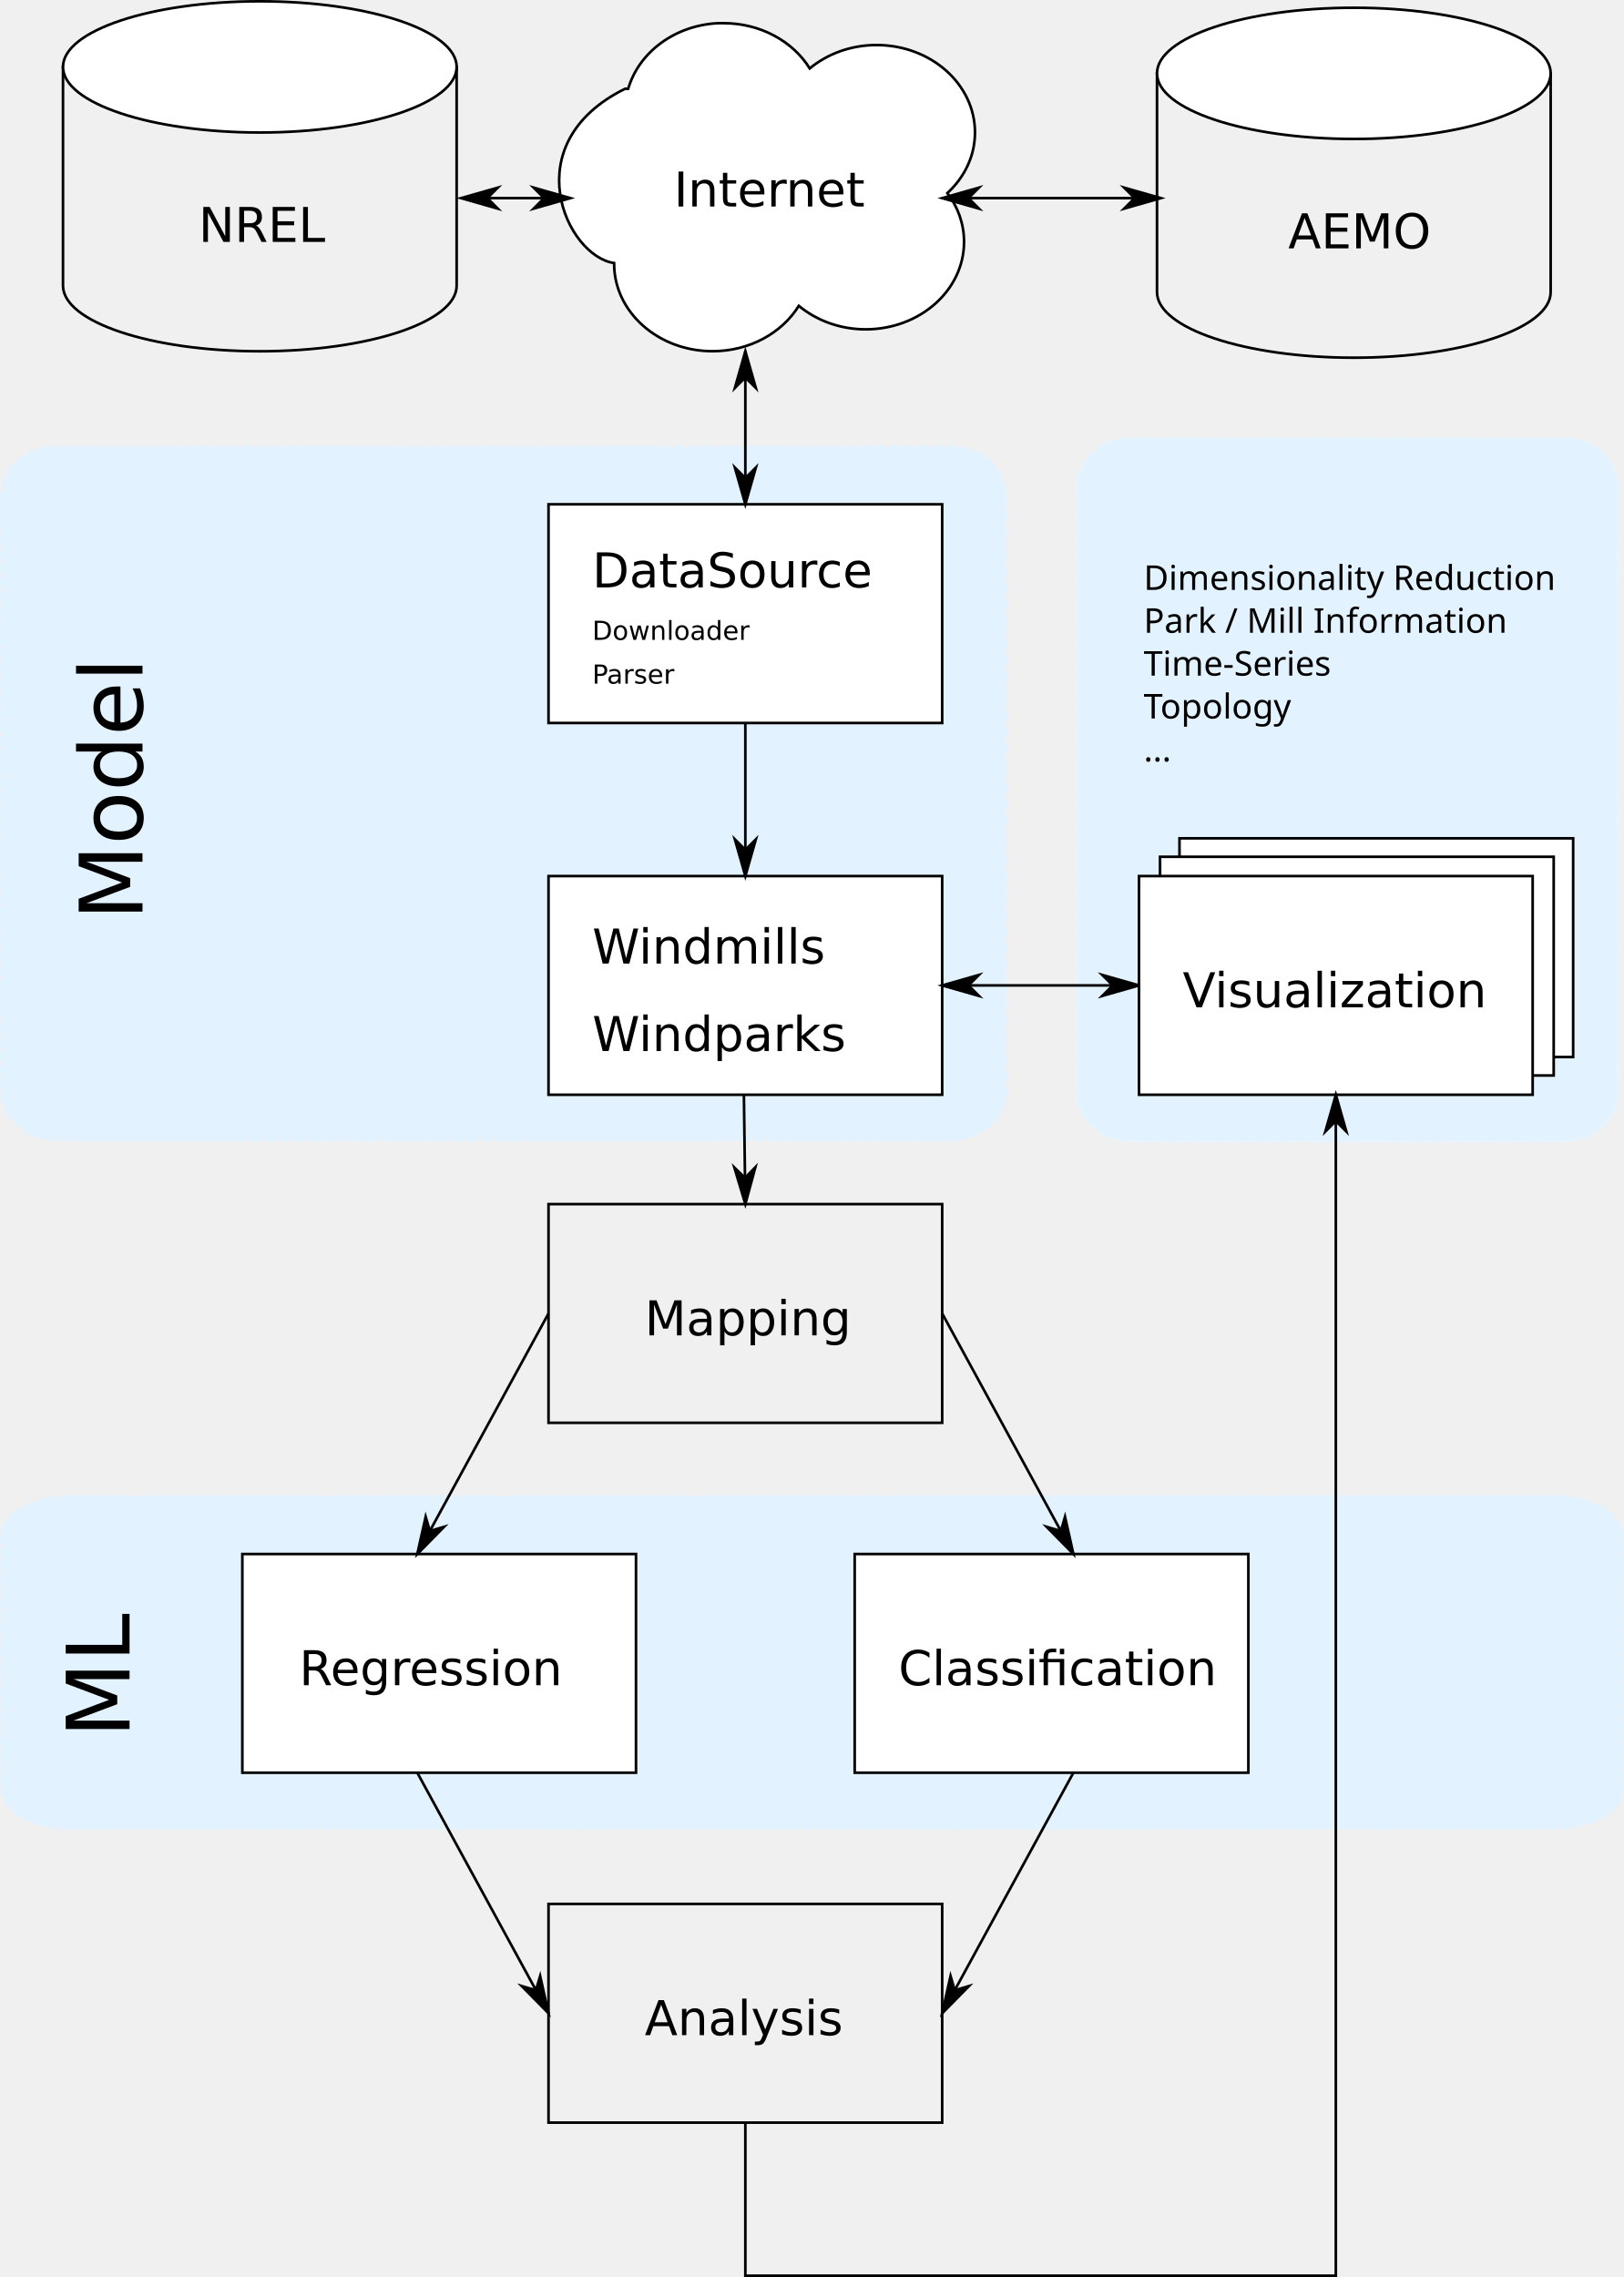
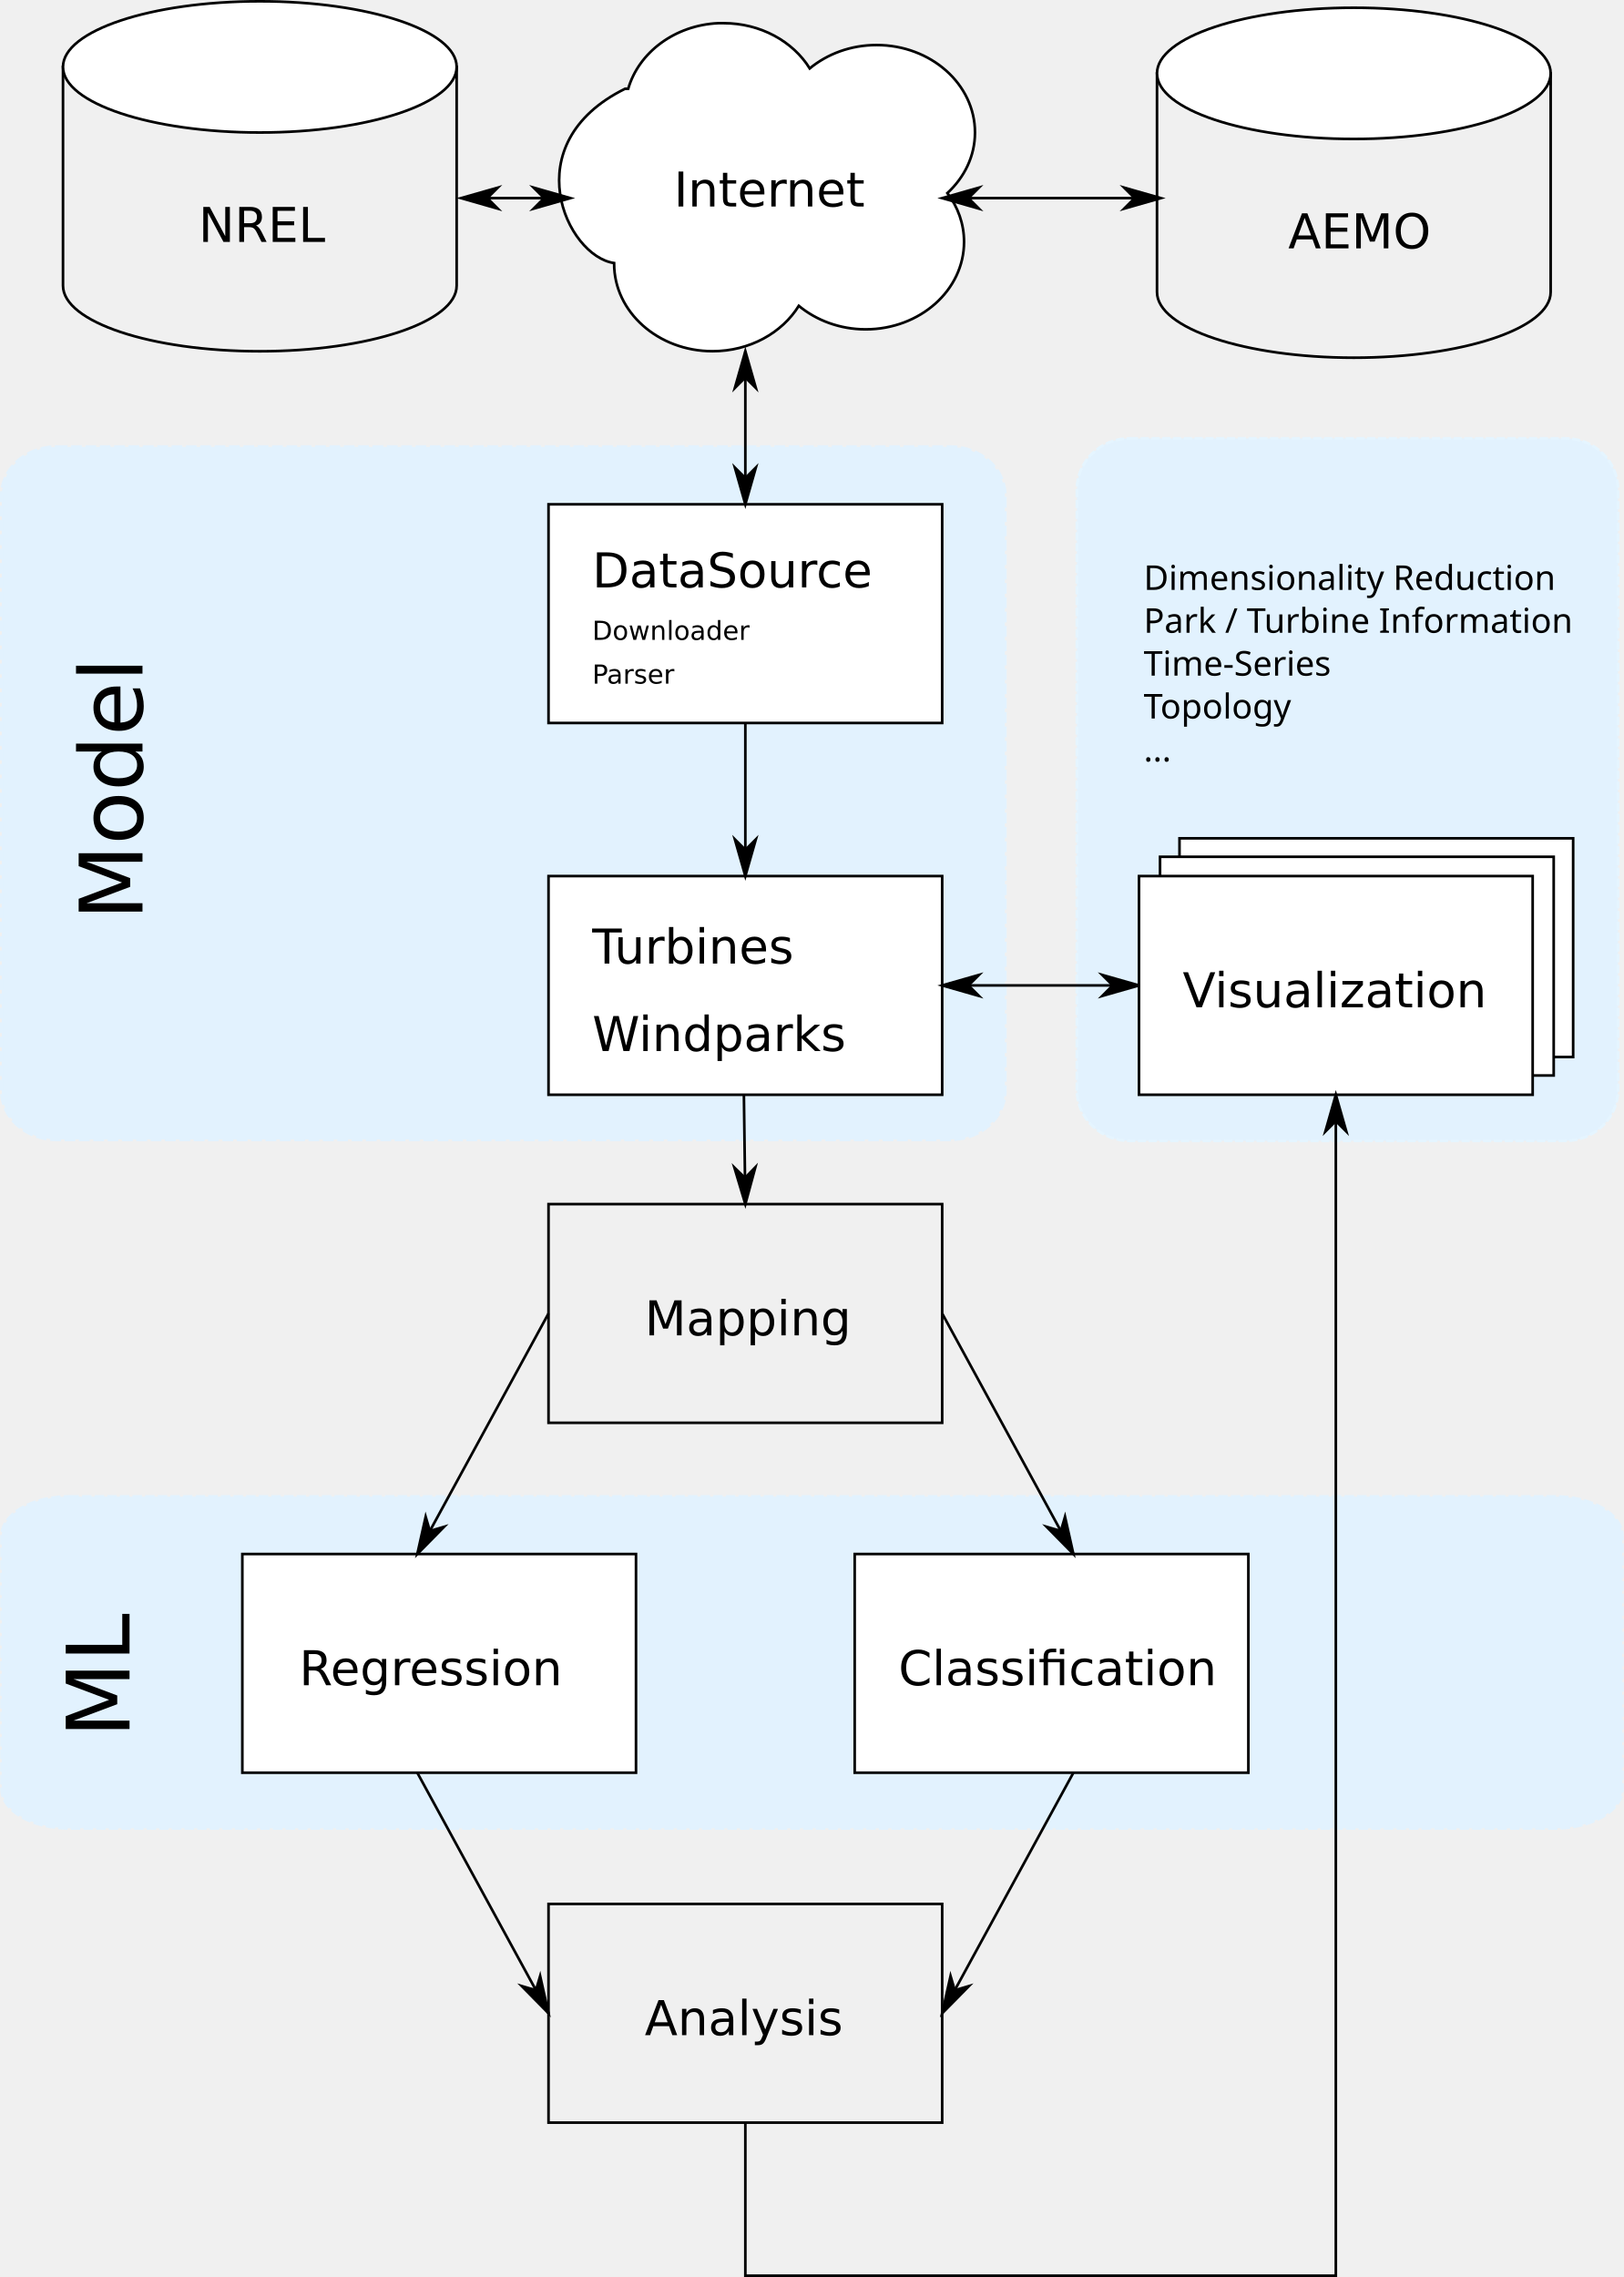
<svg xmlns="http://www.w3.org/2000/svg" id="svg2985" version="1.1" width="371.25" height="520.594" xml:space="preserve">
  <defs id="defs2989" />
  <g id="g2993" transform="matrix(1.25,0,0,-1.25,0,520.5938)">
    <g id="g2995">
      <g id="g2997" transform="matrix(1,0,0,-1,0,416.475)">
        <path d="m 12.691,273.738 271.645,0 c 6.848,0 12.363,3.211 12.363,7.2 l 0,46.253 c 0,3.989 -5.515,7.2 -12.363,7.2 l -271.645,0 c -6.851,0 -12.367,-3.211 -12.367,-7.2 l 0,-46.253 c 0,-3.989 5.516,-7.2 12.367,-7.2 z" style="fill:#e2f2fe;fill-opacity:1;fill-rule:nonzero;stroke:#e2f2fe;stroke-opacity:1;stroke-width:0.577;stroke-linecap:butt;stroke-linejoin:miter;stroke-miterlimit:4;stroke-dasharray:1.732,0.577;stroke-dashoffset:0" id="path2999" />
      </g>
      <g id="g3001" transform="matrix(1,0,0,-1,0,416.475)">
        <path d="m 10.379,81.754 163.359,0 c 5.571,0 10.055,3.953 10.055,8.867 l 0,108.922 c 0,4.91 -4.484,8.867 -10.055,8.867 l -163.359,0 c -5.57,0 -10.055,-3.957 -10.055,-8.867 l 0,-108.922 c 0,-4.914 4.485,-8.867 10.055,-8.867 z" style="fill:#e2f2fe;fill-opacity:1;fill-rule:nonzero;stroke:#e2f2fe;stroke-opacity:1;stroke-width:0.656;stroke-linecap:butt;stroke-linejoin:miter;stroke-miterlimit:4;stroke-dasharray:1.969,0.656;stroke-dashoffset:0" id="path3003" />
      </g>
      <g id="g3005" transform="matrix(1,0,0,-1,0,416.475)">
        <path d="m 206.66,80.18 79.59,0 c 5.371,0 9.695,4.168 9.695,9.347 l 0,109.793 c 0,5.18 -4.324,9.348 -9.695,9.348 l -79.59,0 c -5.371,0 -9.695,-4.168 -9.695,-9.348 l 0,-109.793 c 0,-5.179 4.324,-9.347 9.695,-9.347 z" style="fill:#e2f2fe;fill-opacity:1;fill-rule:nonzero;stroke:#e5f5ff;stroke-opacity:1;stroke-width:0.493;stroke-linecap:butt;stroke-linejoin:miter;stroke-miterlimit:4;stroke-dasharray:1.48,0.493;stroke-dashoffset:0" id="path3007" />
      </g>
      <g id="g3009" transform="matrix(1,0,0,-1,0,416.475)">
        <path d="m 215.73,153.332 72,0 0,40 -72,0 0,-40 z" style="fill:#ffffff;fill-opacity:1;fill-rule:nonzero;stroke:#000000;stroke-opacity:1;stroke-width:0.48;stroke-linecap:butt;stroke-linejoin:miter;stroke-miterlimit:4;stroke-dasharray:none" id="path3011" />
      </g>
      <g id="g3013" transform="matrix(1,0,0,-1,0,416.475)">
        <path d="m 212.172,156.711 72,0 0,40 -72,0 0,-40 z" style="fill:#ffffff;fill-opacity:1;fill-rule:nonzero;stroke:#000000;stroke-opacity:1;stroke-width:0.48;stroke-linecap:butt;stroke-linejoin:miter;stroke-miterlimit:4;stroke-dasharray:none" id="path3015" />
      </g>
      <g id="g3017" transform="matrix(1,0,0,-1,0,416.475)">
        <path d="m 100.324,92.238 72,0 0,40 -72,0 0,-40 z" style="fill:#ffffff;fill-opacity:1;fill-rule:nonzero;stroke:#000000;stroke-opacity:1;stroke-width:0.48;stroke-linecap:butt;stroke-linejoin:miter;stroke-miterlimit:4;stroke-dasharray:none" id="path3019" />
      </g>
      <g id="g3021" transform="matrix(1,0,0,-1,0,416.475)">
        <path d="m 131.398,4.238 c -7.976,0.36 -14.574,5.356 -16.5,12 -0.191,-0.004 -0.378,0 -0.574,0 -20.312,10.039 -10.695,30.649 -2,31.875 0,0.043 0,0.086 0,0.125 0,8.84 8.059,16 18,16 6.801,0 12.715,-3.355 15.778,-8.297 3.21,2.649 7.496,4.297 12.222,4.297 9.942,0 18,-7.16 18,-16 0,-3.3 -1.121,-6.375 -3.051,-8.922 3.122,-2.878 5.051,-6.765 5.051,-11.078 0,-8.836 -8.058,-16 -18,-16 -4.726,0 -9.012,1.629 -12.222,4.278 -3.067,-4.938 -8.985,-8.278 -15.778,-8.278 -0.308,0 -0.617,-0.011 -0.926,0 z" style="fill:#ffffff;fill-opacity:1;fill-rule:nonzero;stroke:#000000;stroke-opacity:1;stroke-width:0.48;stroke-linecap:butt;stroke-linejoin:miter;stroke-miterlimit:4;stroke-dasharray:none" id="path3023" />
      </g>
      <g id="g3025" transform="matrix(1,0,0,-1,0,416.475)">
        <path d="m 211.617,13.426 0,40 c 0,6.629 16.121,12 36,12 19.883,0 36,-5.371 36,-12 l 0,-40 -72,0 z" style="fill:none;stroke:#000000;stroke-opacity:1;stroke-width:0.48;stroke-linecap:butt;stroke-linejoin:miter;stroke-miterlimit:4;stroke-dasharray:none" id="path3027" />
      </g>
      <g id="g3029" transform="matrix(1,0,0,-1,0,416.475)">
        <path d="m 283.617,13.418 c 0,6.625 -16.117,12 -36,12 -19.879,0 -36,-5.375 -36,-12 0,-6.629 16.121,-12 36,-12 19.883,0 36,5.371 36,12 z" style="fill:#ffffff;fill-opacity:1;fill-rule:nonzero;stroke:#000000;stroke-opacity:1;stroke-width:0.48;stroke-linecap:butt;stroke-linejoin:miter;stroke-miterlimit:4;stroke-dasharray:none" id="path3031" />
      </g>
      <text transform="matrix(1,0,0,-1,235.6191,371.0485)" id="text3033">
        <tspan style="fill:#000000;fill-opacity:1;fill-rule:nonzero;stroke:none;font-family:DejaVu Sans;font-variant:normal;font-weight:normal;font-size:8.8;writing-mode:lr;-inkscape-font-specification:DejaVuSans" x="0 6.019 11.572 19.158" y="0" id="tspan3035">AEMO</tspan>
      </text>
      <g id="g3037" transform="matrix(1,0,0,-1,0,416.475)">
        <path d="m 136.324,64.238 0,28" style="fill:none;stroke:#000000;stroke-opacity:1;stroke-width:0.48;stroke-linecap:butt;stroke-linejoin:miter;stroke-miterlimit:4;stroke-dasharray:none" id="path3039" />
      </g>
      <g id="g3041" transform="matrix(0,-1,-1,0,0,416.475)">
        <path d="m 69.039,-136.324 1.922,-1.922 -6.723,1.922 6.723,1.918 -1.922,-1.918 z" style="fill:#000000;fill-opacity:1;fill-rule:evenodd;stroke:#000000;stroke-opacity:1;stroke-width:0.48;stroke-linecap:butt;stroke-linejoin:miter;stroke-miterlimit:4;stroke-dasharray:none" id="path3043" />
      </g>
      <g id="g3045" transform="matrix(0,1,1,0,0,416.475)">
        <path d="m -87.441,136.324 1.921,-1.918 -6.718,1.918 6.718,1.922 -1.921,-1.922 z" style="fill:#000000;fill-opacity:1;fill-rule:evenodd;stroke:#000000;stroke-opacity:1;stroke-width:0.48;stroke-linecap:butt;stroke-linejoin:miter;stroke-miterlimit:4;stroke-dasharray:none" id="path3047" />
      </g>
      <text transform="matrix(1,0,0,-1,108.325,309.0353)" id="text3049">
        <tspan style="fill:#000000;fill-opacity:1;fill-rule:nonzero;stroke:none;font-family:DejaVu Sans;font-variant:normal;font-weight:normal;font-size:8.8;writing-mode:lr;-inkscape-font-specification:DejaVuSans" x="0 6.776 12.162 15.611 21.006 26.585 31.953 37.532 40.973 45.813" y="0" id="tspan3051">DataSource</tspan>
      </text>
      <text transform="matrix(1,0,0,-1,108.325,299.4353)" id="text3053">
        <tspan style="fill:#000000;fill-opacity:1;fill-rule:nonzero;stroke:none;font-family:DejaVu Sans;font-variant:normal;font-weight:normal;font-size:4.8;writing-mode:lr;-inkscape-font-specification:DejaVuSans" x="0 3.696 6.629 10.55 13.589 14.918 17.851 20.789 23.832 26.784" y="0" id="tspan3055">Downloader</tspan>
        <tspan style="fill:#000000;fill-opacity:1;fill-rule:nonzero;stroke:none;font-family:DejaVu Sans;font-variant:normal;font-weight:normal;font-size:4.8;writing-mode:lr;-inkscape-font-specification:DejaVuSans" x="0 2.683 5.621 7.598 10.099 13.051" y="8" id="tspan3057">Parser</tspan>
      </text>
      <g id="g3059" transform="matrix(1,0,0,-1,0,416.475)">
        <path d="m 100.324,160.238 72,0 0,40 -72,0 0,-40 z" style="fill:#ffffff;fill-opacity:1;fill-rule:nonzero;stroke:#000000;stroke-opacity:1;stroke-width:0.48;stroke-linecap:butt;stroke-linejoin:miter;stroke-miterlimit:4;stroke-dasharray:none" id="path3061" />
      </g>
      <g id="g3063" transform="matrix(1,0,0,-1,0,416.475)">
        <path d="m 136.324,132.238 0,28" style="fill:none;stroke:#000000;stroke-opacity:1;stroke-width:0.48;stroke-linecap:butt;stroke-linejoin:miter;stroke-miterlimit:4;stroke-dasharray:none" id="path3065" />
      </g>
      <g id="g3071" transform="matrix(0,1,1,0,0,416.475)">
        <path d="m -155.441,136.324 1.921,-1.918 -6.718,1.918 6.718,1.922 -1.921,-1.922 z" style="fill:#000000;fill-opacity:1;fill-rule:evenodd;stroke:#000000;stroke-opacity:1;stroke-width:0.48;stroke-linecap:butt;stroke-linejoin:miter;stroke-miterlimit:4;stroke-dasharray:none" id="path3073" />
      </g>
      <text transform="matrix(1,0,0,-1,108.325,240.2353)" id="text3075">
-         <tspan style="fill:#000000;fill-opacity:1;fill-rule:nonzero;stroke:none;font-family:DejaVu Sans;font-variant:normal;font-weight:normal;font-size:8.8;writing-mode:lr;-inkscape-font-specification:DejaVuSans" x="0 8.501 10.938 16.518 22.097 30.668 33.106 35.534 37.972" y="0" id="tspan3077">Windmills</tspan>
+         <tspan style="fill:#000000;fill-opacity:1;fill-rule:nonzero;stroke:none;font-family:DejaVu Sans;font-variant:normal;font-weight:normal;font-size:8.8;writing-mode:lr;-inkscape-font-specification:DejaVuSans" x="0 8.501 10.938 16.518 22.097 30.668 33.106 35.534 37.972" y="0" id="tspan3077">Turbines</tspan>
        <tspan style="fill:#000000;fill-opacity:1;fill-rule:nonzero;stroke:none;font-family:DejaVu Sans;font-variant:normal;font-weight:normal;font-size:8.8;writing-mode:lr;-inkscape-font-specification:DejaVuSans" x="0 8.501 10.938 16.518 22.097 27.676 33.062 36.687 41.791" y="16" id="tspan3079">Windparks</tspan>
      </text>
      <g id="g3081" transform="matrix(1,0,0,-1,0,416.475)">
        <path d="m 172.324,180.238 36,0" style="fill:none;stroke:#000000;stroke-opacity:1;stroke-width:0.48;stroke-linecap:butt;stroke-linejoin:miter;stroke-miterlimit:4;stroke-dasharray:none" id="path3083" />
      </g>
      <g id="g3085" transform="matrix(1,0,0,-1,0,416.475)">
        <path d="m 177.125,180.238 1.922,-1.918 -6.723,1.918 6.723,1.922 -1.922,-1.922 z" style="fill:#000000;fill-opacity:1;fill-rule:evenodd;stroke:#000000;stroke-opacity:1;stroke-width:0.48;stroke-linecap:butt;stroke-linejoin:miter;stroke-miterlimit:4;stroke-dasharray:none" id="path3087" />
      </g>
      <g id="g3089" transform="matrix(-1,0,0,1,0,416.475)">
        <path d="m -203.523,-180.238 1.918,-1.922 -6.719,1.922 6.719,1.918 -1.918,-1.918 z" style="fill:#000000;fill-opacity:1;fill-rule:evenodd;stroke:#000000;stroke-opacity:1;stroke-width:0.48;stroke-linecap:butt;stroke-linejoin:miter;stroke-miterlimit:4;stroke-dasharray:none" id="path3091" />
      </g>
      <g id="g3093" transform="matrix(1,0,0,-1,0,416.475)">
        <path d="m 208.324,160.238 72,0 0,40 -72,0 0,-40 z" style="fill:#ffffff;fill-opacity:1;fill-rule:nonzero;stroke:#000000;stroke-opacity:1;stroke-width:0.48;stroke-linecap:butt;stroke-linejoin:miter;stroke-miterlimit:4;stroke-dasharray:none" id="path3095" />
      </g>
      <text transform="matrix(1,0,0,-1,216.325,232.2353)" id="text3097">
        <tspan style="fill:#000000;fill-opacity:1;fill-rule:nonzero;stroke:none;font-family:DejaVu Sans;font-variant:normal;font-weight:normal;font-size:8.8;writing-mode:lr;-inkscape-font-specification:DejaVuSans" x="0 5.826 8.263 12.839 18.418 23.804 26.242 28.679 33.29 38.676 42.134 44.563 49.94" y="0" id="tspan3099">Visualization</tspan>
      </text>
      <g id="g3101" transform="matrix(1,0,0,-1,0,416.475)">
        <path d="m 44.324,284.238 72,0 0,40 -72,0 0,-40 z" style="fill:#ffffff;fill-opacity:1;fill-rule:nonzero;stroke:#000000;stroke-opacity:1;stroke-width:0.48;stroke-linecap:butt;stroke-linejoin:miter;stroke-miterlimit:4;stroke-dasharray:none" id="path3103" />
      </g>
      <text transform="matrix(1,0,0,-1,54.725,108.2353)" id="text3105">
        <tspan style="fill:#000000;fill-opacity:1;fill-rule:nonzero;stroke:none;font-family:DejaVu Sans;font-variant:normal;font-weight:normal;font-size:8.8;writing-mode:lr;-inkscape-font-specification:DejaVuSans" x="0 5.72 11.132 16.711 20.143 25.555 30.14 34.716 37.154 42.522" y="0" id="tspan3107">Regression</tspan>
      </text>
      <g id="g3109" transform="matrix(1,0,0,-1,0,416.475)">
        <path d="m 156.324,284.238 72,0 0,40 -72,0 0,-40 z" style="fill:#ffffff;fill-opacity:1;fill-rule:nonzero;stroke:#000000;stroke-opacity:1;stroke-width:0.48;stroke-linecap:butt;stroke-linejoin:miter;stroke-miterlimit:4;stroke-dasharray:none" id="path3111" />
      </g>
      <text transform="matrix(1,0,0,-1,164.325,108.2353)" id="text3113">
        <tspan style="fill:#000000;fill-opacity:1;fill-rule:nonzero;stroke:none;font-family:DejaVu Sans;font-variant:normal;font-weight:normal;font-size:8.8;writing-mode:lr;-inkscape-font-specification:DejaVuSans" x="0 6.151 8.58 13.974 18.55 23.135 25.564 31.108 35.948 41.342 44.792 47.23 52.598" y="0" id="tspan3115">Classiﬁcation</tspan>
      </text>
      <g id="g3117" transform="matrix(1,0,0,-1,0,416.475)">
        <path d="m 136.324,220.238 -0.265,-20" style="fill:none;stroke:#000000;stroke-opacity:1;stroke-width:0.48;stroke-linecap:butt;stroke-linejoin:miter;stroke-miterlimit:4;stroke-dasharray:none" id="path3119" />
      </g>
      <g id="g3121" transform="matrix(-0.0133332,1,1,0.0133332,0,416.475)">
        <path d="m -217.22,133.365 1.921,-1.919 -6.717,1.918 6.716,1.922 -1.92,-1.921 z" style="fill:#000000;fill-opacity:1;fill-rule:evenodd;stroke:#000000;stroke-opacity:1;stroke-width:0.48;stroke-linecap:butt;stroke-linejoin:miter;stroke-miterlimit:4;stroke-dasharray:none" id="path3123" />
      </g>
      <g id="g3129" transform="matrix(1,0,0,-1,0,416.475)">
        <path d="m 100.324,348.238 72,0 0,40 -72,0 0,-40 z" style="fill:none;stroke:#000000;stroke-opacity:1;stroke-width:0.48;stroke-linecap:butt;stroke-linejoin:miter;stroke-miterlimit:4;stroke-dasharray:none" id="path3131" />
      </g>
      <text transform="matrix(1,0,0,-1,117.925,44.23526)" id="text3133">
        <tspan style="fill:#000000;fill-opacity:1;fill-rule:nonzero;stroke:none;font-family:DejaVu Sans;font-variant:normal;font-weight:normal;font-size:8.8;writing-mode:lr;-inkscape-font-specification:DejaVuSans" x="0 6.019 11.59 16.975 19.413 24.614 29.19 31.627" y="0" id="tspan3135">Analysis</tspan>
      </text>
      <g id="g3137" transform="matrix(1,0,0,-1,0,416.475)">
        <path d="m 11.523,12.25 0,40 c 0,6.629 16.122,12 36,12 19.883,0 36,-5.371 36,-12 l 0,-40 -72,0 z" style="fill:none;stroke:#000000;stroke-opacity:1;stroke-width:0.48;stroke-linecap:butt;stroke-linejoin:miter;stroke-miterlimit:4;stroke-dasharray:none" id="path3139" />
      </g>
      <g id="g3141" transform="matrix(1,0,0,-1,0,416.475)">
        <path d="m 83.523,12.238 c 0,6.629 -16.117,12 -36,12 -19.878,0 -36,-5.371 -36,-12 0,-6.625 16.122,-12 36,-12 19.883,0 36,5.375 36,12 z" style="fill:#ffffff;fill-opacity:1;fill-rule:nonzero;stroke:#000000;stroke-opacity:1;stroke-width:0.48;stroke-linecap:butt;stroke-linejoin:miter;stroke-miterlimit:4;stroke-dasharray:none" id="path3143" />
      </g>
      <text transform="matrix(1,0,0,-1,36.325,372.225)" id="text3145">
        <tspan style="fill:#000000;fill-opacity:1;fill-rule:nonzero;stroke:none;font-family:DejaVu Sans;font-variant:normal;font-weight:normal;font-size:8.8;writing-mode:lr;-inkscape-font-specification:DejaVuSans" x="0 6.582 12.69 18.251" y="0" id="tspan3147">NREL</tspan>
      </text>
      <g id="g3149" transform="matrix(1,0,0,-1,0,416.475)">
        <path d="m 84.324,36.238 20,0" style="fill:none;stroke:#000000;stroke-opacity:1;stroke-width:0.48;stroke-linecap:butt;stroke-linejoin:miter;stroke-miterlimit:4;stroke-dasharray:none" id="path3151" />
      </g>
      <g id="g3153" transform="matrix(1,0,0,-1,0,416.475)">
        <path d="m 89.125,36.238 1.922,-1.918 -6.723,1.918 6.723,1.922 -1.922,-1.922 z" style="fill:#000000;fill-opacity:1;fill-rule:evenodd;stroke:#000000;stroke-opacity:1;stroke-width:0.48;stroke-linecap:butt;stroke-linejoin:miter;stroke-miterlimit:4;stroke-dasharray:none" id="path3155" />
      </g>
      <g id="g3157" transform="matrix(-1,0,0,1,0,416.475)">
        <path d="m -99.523,-36.238 1.918,-1.922 -6.719,1.922 6.719,1.918 -1.918,-1.918 z" style="fill:#000000;fill-opacity:1;fill-rule:evenodd;stroke:#000000;stroke-opacity:1;stroke-width:0.48;stroke-linecap:butt;stroke-linejoin:miter;stroke-miterlimit:4;stroke-dasharray:none" id="path3159" />
      </g>
      <g id="g3161" transform="matrix(1,0,0,-1,0,416.475)">
        <path d="m 172.324,36.238 40,0" style="fill:none;stroke:#000000;stroke-opacity:1;stroke-width:0.48;stroke-linecap:butt;stroke-linejoin:miter;stroke-miterlimit:4;stroke-dasharray:none" id="path3163" />
      </g>
      <g id="g3165" transform="matrix(1,0,0,-1,0,416.475)">
        <path d="m 177.125,36.238 1.922,-1.918 -6.723,1.918 6.723,1.922 -1.922,-1.922 z" style="fill:#000000;fill-opacity:1;fill-rule:evenodd;stroke:#000000;stroke-opacity:1;stroke-width:0.48;stroke-linecap:butt;stroke-linejoin:miter;stroke-miterlimit:4;stroke-dasharray:none" id="path3167" />
      </g>
      <g id="g3169" transform="matrix(-1,0,0,1,0,416.475)">
        <path d="m -207.523,-36.238 1.918,-1.922 -6.719,1.922 6.719,1.918 -1.918,-1.918 z" style="fill:#000000;fill-opacity:1;fill-rule:evenodd;stroke:#000000;stroke-opacity:1;stroke-width:0.48;stroke-linecap:butt;stroke-linejoin:miter;stroke-miterlimit:4;stroke-dasharray:none" id="path3171" />
      </g>
      <g id="g3173" transform="matrix(1,0,0,-1,0,416.475)">
        <path d="m 76.324,324.238 24,44" style="fill:none;stroke:#000000;stroke-opacity:1;stroke-width:0.48;stroke-linecap:butt;stroke-linejoin:miter;stroke-miterlimit:4;stroke-dasharray:none" id="path3175" />
      </g>
      <g id="g3181" transform="matrix(-0.545455,1,1,0.545455,0,416.475)">
        <path d="m -321.765,-77.481 1.688,-1.684 -5.899,1.684 5.897,1.685 -1.686,-1.685 z" style="fill:#000000;fill-opacity:1;fill-rule:evenodd;stroke:#000000;stroke-opacity:1;stroke-width:0.421;stroke-linecap:butt;stroke-linejoin:miter;stroke-miterlimit:4;stroke-dasharray:none" id="path3183" />
      </g>
      <g id="g3185" transform="matrix(1,0,0,-1,0,416.475)">
        <path d="m 196.324,324.238 -24,44" style="fill:none;stroke:#000000;stroke-opacity:1;stroke-width:0.48;stroke-linecap:butt;stroke-linejoin:miter;stroke-miterlimit:4;stroke-dasharray:none" id="path3187" />
      </g>
      <g id="g3193" transform="matrix(0.545455,1,1,-0.545455,0,416.475)">
        <path d="m -207.147,287.614 1.685,-1.688 -5.897,1.685 5.899,1.685 -1.687,-1.682 z" style="fill:#000000;fill-opacity:1;fill-rule:evenodd;stroke:#000000;stroke-opacity:1;stroke-width:0.421;stroke-linecap:butt;stroke-linejoin:miter;stroke-miterlimit:4;stroke-dasharray:none" id="path3195" />
      </g>
      <g id="g3197" transform="matrix(1,0,0,-1,0,416.475)">
        <path d="m 136.324,388.238 0,28 108,0 0,-216" style="fill:none;stroke:#000000;stroke-opacity:1;stroke-width:0.48;stroke-linecap:butt;stroke-linejoin:miter;stroke-miterlimit:4;stroke-dasharray:none" id="path3199" />
      </g>
      <g id="g3205" transform="matrix(0,-1,-1,0,0,416.475)">
        <path d="m 205.039,-244.324 1.922,-1.922 -6.723,1.922 6.723,1.918 -1.922,-1.918 z" style="fill:#000000;fill-opacity:1;fill-rule:evenodd;stroke:#000000;stroke-opacity:1;stroke-width:0.48;stroke-linecap:butt;stroke-linejoin:miter;stroke-miterlimit:4;stroke-dasharray:none" id="path3207" />
      </g>
      <g id="g3209" transform="matrix(1,0,0,-1,0,416.475)">
        <path d="m 100.324,220.238 72,0 0,40 -72,0 0,-40 z" style="fill:none;stroke:#000000;stroke-opacity:1;stroke-width:0.48;stroke-linecap:butt;stroke-linejoin:miter;stroke-miterlimit:4;stroke-dasharray:none" id="path3211" />
      </g>
      <text transform="matrix(1,0,0,-1,117.925,172.2353)" id="text3213">
        <tspan style="fill:#000000;fill-opacity:1;fill-rule:nonzero;stroke:none;font-family:DejaVu Sans;font-variant:normal;font-weight:normal;font-size:8.8;writing-mode:lr;-inkscape-font-specification:DejaVuSans" x="0 7.586 12.98 18.559 24.138 26.567 32.146" y="0" id="tspan3215">Mapping</tspan>
      </text>
      <g id="g3217" transform="matrix(1,0,0,-1,0,416.475)">
        <path d="m 100.324,240.238 -24,44" style="fill:none;stroke:#000000;stroke-opacity:1;stroke-width:0.48;stroke-linecap:butt;stroke-linejoin:miter;stroke-miterlimit:4;stroke-dasharray:none" id="path3219" />
      </g>
      <g id="g3225" transform="matrix(0.545455,1,1,-0.545455,0,416.475)">
        <path d="m -182.765,178.315 1.685,-1.689 -5.897,1.686 5.899,1.684 -1.687,-1.681 z" style="fill:#000000;fill-opacity:1;fill-rule:evenodd;stroke:#000000;stroke-opacity:1;stroke-width:0.421;stroke-linecap:butt;stroke-linejoin:miter;stroke-miterlimit:4;stroke-dasharray:none" id="path3227" />
      </g>
      <g id="g3229" transform="matrix(1,0,0,-1,0,416.475)">
        <path d="m 172.324,240.238 24,44" style="fill:none;stroke:#000000;stroke-opacity:1;stroke-width:0.48;stroke-linecap:butt;stroke-linejoin:miter;stroke-miterlimit:4;stroke-dasharray:none" id="path3231" />
      </g>
      <g id="g3237" transform="matrix(-0.545455,1,1,0.545455,0,416.475)">
        <path d="m -297.383,31.818 1.688,-1.684 -5.899,1.684 5.897,1.686 -1.686,-1.686 z" style="fill:#000000;fill-opacity:1;fill-rule:evenodd;stroke:#000000;stroke-opacity:1;stroke-width:0.421;stroke-linecap:butt;stroke-linejoin:miter;stroke-miterlimit:4;stroke-dasharray:none" id="path3239" />
      </g>
      <text transform="matrix(0,1,1,0,23.69248,98.65836)" id="text3241">
        <tspan style="fill:#000000;fill-opacity:1;fill-rule:nonzero;stroke:none;font-family:DejaVu Sans;font-variant:normal;font-weight:normal;font-size:16;writing-mode:lr;-inkscape-font-specification:DejaVuSans" x="0 13.792" y="0" id="tspan3243">ML</tspan>
        <tspan style="fill:#000000;fill-opacity:1;fill-rule:nonzero;stroke:none;font-family:DejaVu Sans;font-variant:normal;font-weight:normal;font-size:16;writing-mode:lr;-inkscape-font-specification:DejaVuSans" x="149.501 163.293 173.069 183.213 193.053" y="2.369" id="tspan3245">Model</tspan>
      </text>
      <flowRoot xml:space="preserve" id="flowRoot3292" style="fill:black;stroke:none;stroke-opacity:1;stroke-width:1px;stroke-linejoin:miter;stroke-linecap:butt;fill-opacity:1;font-family:Sans;font-style:normal;font-weight:normal;font-size:20px;line-height:125%;letter-spacing:0px;word-spacing:0px">
        <flowRegion id="flowRegion3294">
          <rect id="rect3296" width="96.21" height="59.614" x="380.706" y="92.078" />
        </flowRegion>
        <flowPara id="flowPara3298" />
      </flowRoot>
      <text xml:space="preserve" style="font-size:13.935px;font-style:normal;font-weight:normal;line-height:125%;letter-spacing:0px;word-spacing:0px;fill:#000000;fill-opacity:1;stroke:none;font-family:Sans" x="209.179" y="-308.576" id="text3323" transform="scale(1,-1)">
        <tspan id="tspan3325" x="209.179" y="-308.576" style="font-size:6.271px">Dimensionality Reduction</tspan>
-         <tspan x="209.179" y="-300.738" id="tspan3327" style="font-size:6.271px">Park / Mill Information</tspan>
+         <tspan x="209.179" y="-300.738" id="tspan3327" style="font-size:6.271px">Park / Turbine Information</tspan>
        <tspan x="209.179" y="-292.899" id="tspan3329" style="font-size:6.271px">Time-Series</tspan>
        <tspan x="209.179" y="-285.06" id="tspan3331" style="font-size:6.271px">Topology</tspan>
        <tspan x="209.179" y="-277.222" id="tspan3333" style="font-size:6.271px">...</tspan>
      </text>
      <text xml:space="preserve" style="font-size:16px;font-style:normal;font-weight:normal;line-height:125%;letter-spacing:0px;word-spacing:0px;fill:#000000;fill-opacity:1;stroke:none;font-family:Sans" x="123.243" y="-378.699" id="text3335" transform="scale(1,-1)">
        <tspan id="tspan3337" x="123.243" y="-378.699" style="font-size:8.8px;font-style:normal;font-variant:normal;font-weight:normal;font-stretch:normal;font-family:DejaVu Sans;-inkscape-font-specification:DejaVu Sans">Internet</tspan>
      </text>
    </g>
  </g>
</svg>
